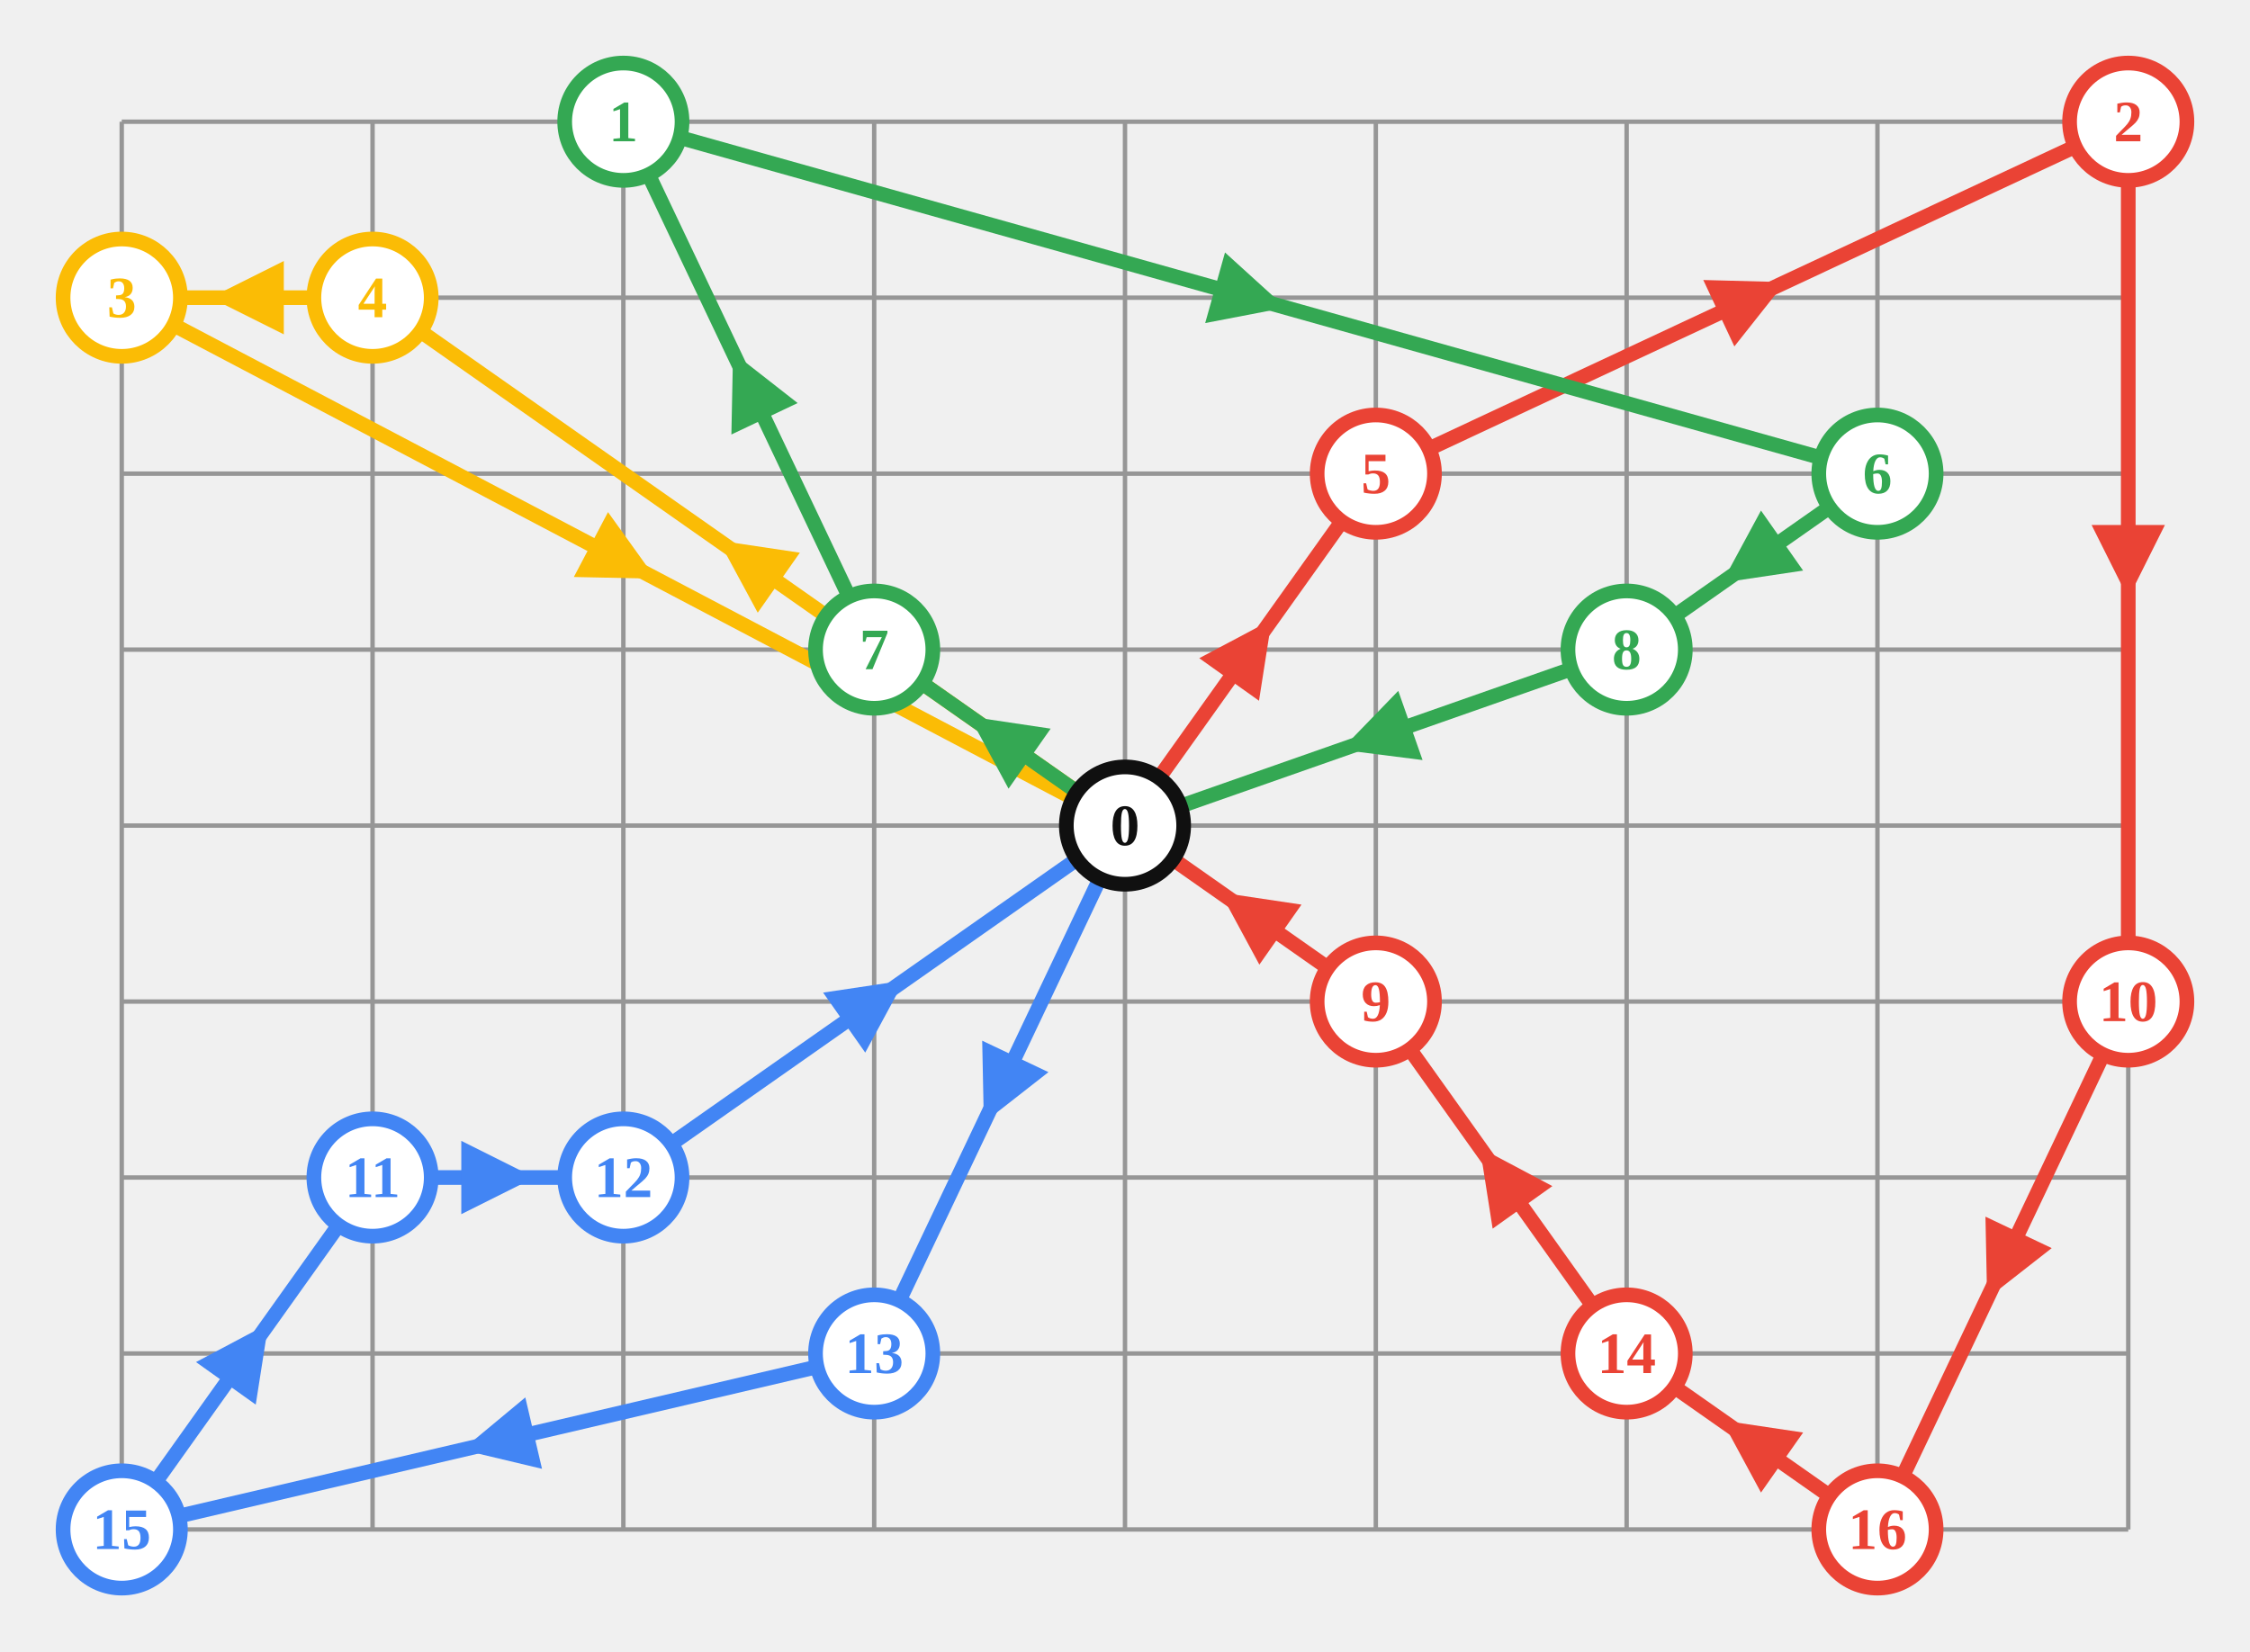
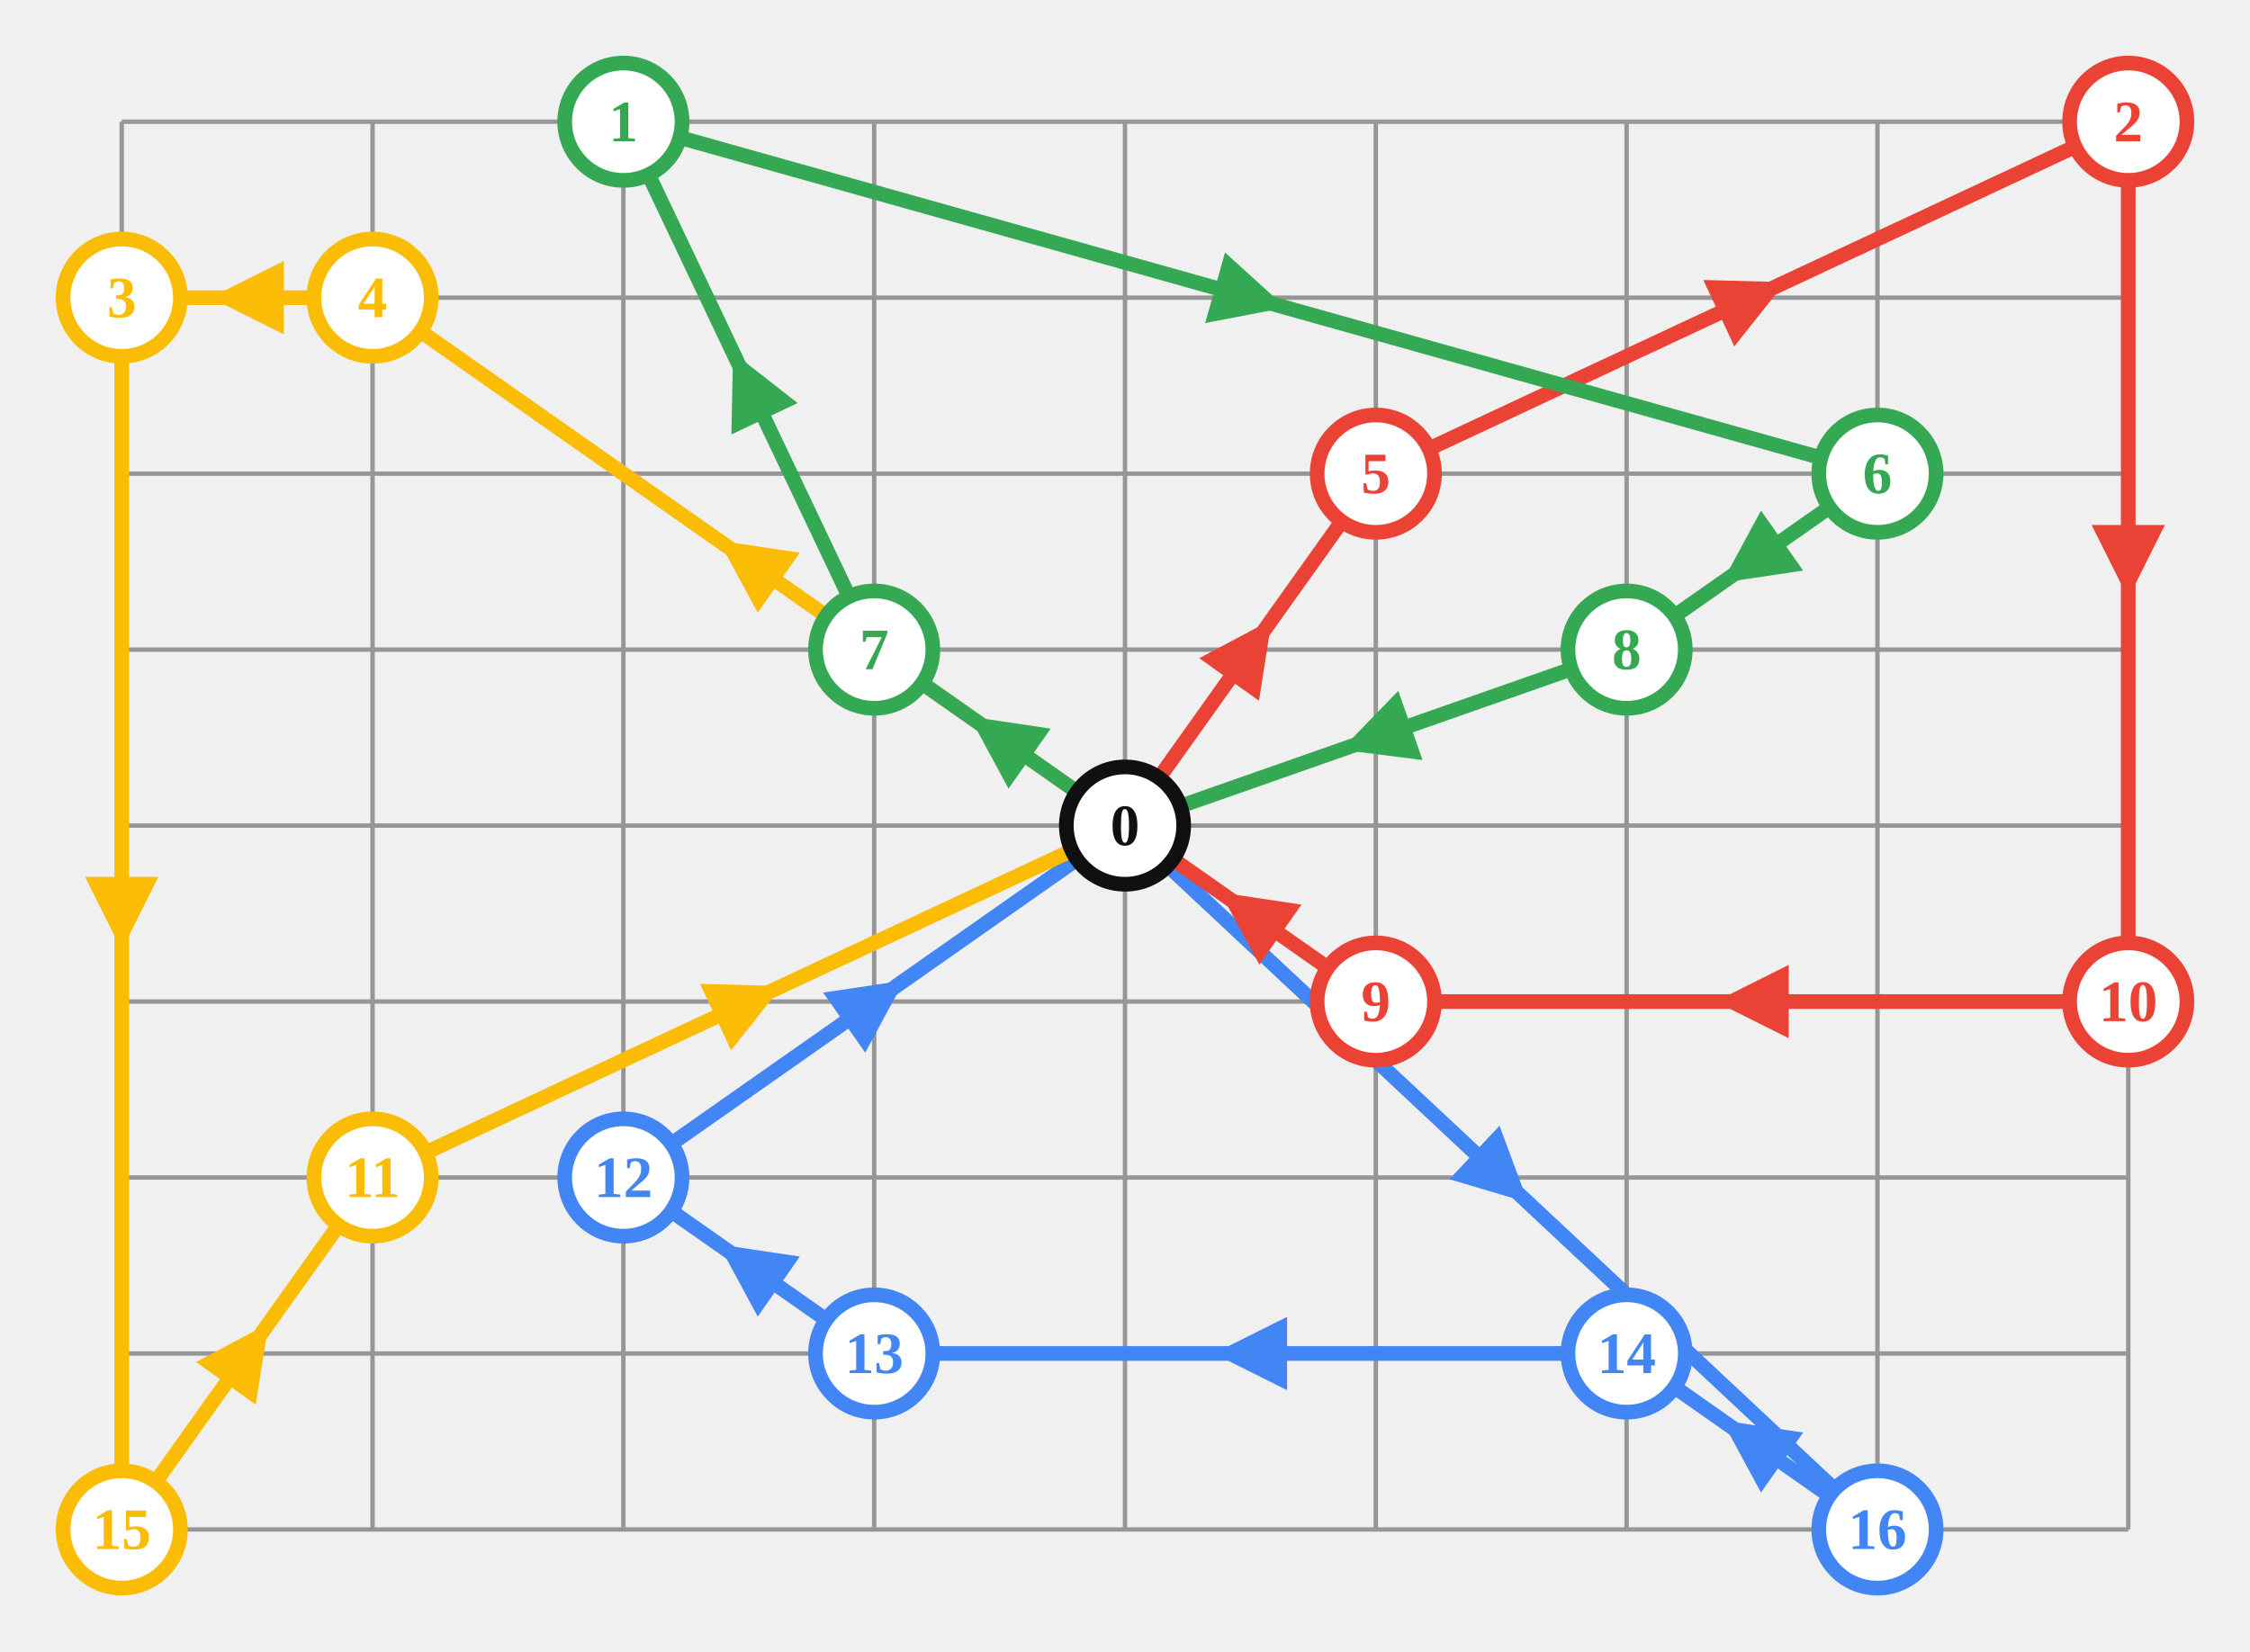
<svg xmlns="http://www.w3.org/2000/svg" version="1.1" width="1022.667" height="750.667" viewBox="-55.333 -55.333 1022.667 750.667">
  <defs>
    <marker id="arrow_blue" viewBox="0 0 16 16" refX="8" refY="8" markerUnits="strokeWidth" markerWidth="5" markerHeight="5" orient="auto">
      <path d="M 0 0 L 16 8 L 0 16 z" stroke="none" fill="#4285F4" />
    </marker>
    <marker id="arrow_red" viewBox="0 0 16 16" refX="8" refY="8" markerUnits="strokeWidth" markerWidth="5" markerHeight="5" orient="auto">
      <path d="M 0 0 L 16 8 L 0 16 z" stroke="none" fill="#EA4335" />
    </marker>
    <marker id="arrow_yellow" viewBox="0 0 16 16" refX="8" refY="8" markerUnits="strokeWidth" markerWidth="5" markerHeight="5" orient="auto">
      <path d="M 0 0 L 16 8 L 0 16 z" stroke="none" fill="#FBBC05" />
    </marker>
    <marker id="arrow_green" viewBox="0 0 16 16" refX="8" refY="8" markerUnits="strokeWidth" markerWidth="5" markerHeight="5" orient="auto">
      <path d="M 0 0 L 16 8 L 0 16 z" stroke="none" fill="#34A853" />
    </marker>
    <marker id="arrow_black" viewBox="0 0 16 16" refX="8" refY="8" markerUnits="strokeWidth" markerWidth="5" markerHeight="5" orient="auto">
      <path d="M 0 0 L 16 8 L 0 16 z" stroke="none" fill="#101010" />
    </marker>
    <marker id="arrow_white" viewBox="0 0 16 16" refX="8" refY="8" markerUnits="strokeWidth" markerWidth="5" markerHeight="5" orient="auto">
      <path d="M 0 0 L 16 8 L 0 16 z" stroke="none" fill="#FFFFFF" />
    </marker>
  </defs>
  <line x1="0" y1="0" x2="912" y2="0" style="stroke-width:2;stroke:#969696;fill:none" />
  <line x1="0" y1="80" x2="912" y2="80" style="stroke-width:2;stroke:#969696;fill:none" />
  <line x1="0" y1="160" x2="912" y2="160" style="stroke-width:2;stroke:#969696;fill:none" />
  <line x1="0" y1="240" x2="912" y2="240" style="stroke-width:2;stroke:#969696;fill:none" />
  <line x1="0" y1="320" x2="912" y2="320" style="stroke-width:2;stroke:#969696;fill:none" />
  <line x1="0" y1="400" x2="912" y2="400" style="stroke-width:2;stroke:#969696;fill:none" />
  <line x1="0" y1="480" x2="912" y2="480" style="stroke-width:2;stroke:#969696;fill:none" />
  <line x1="0" y1="560" x2="912" y2="560" style="stroke-width:2;stroke:#969696;fill:none" />
  <line x1="0" y1="640" x2="912" y2="640" style="stroke-width:2;stroke:#969696;fill:none" />
  <line x1="0" y1="0" x2="0" y2="640" style="stroke-width:2;stroke:#969696;fill:none" />
  <line x1="114" y1="0" x2="114" y2="640" style="stroke-width:2;stroke:#969696;fill:none" />
  <line x1="228" y1="0" x2="228" y2="640" style="stroke-width:2;stroke:#969696;fill:none" />
  <line x1="342" y1="0" x2="342" y2="640" style="stroke-width:2;stroke:#969696;fill:none" />
  <line x1="456" y1="0" x2="456" y2="640" style="stroke-width:2;stroke:#969696;fill:none" />
  <line x1="570" y1="0" x2="570" y2="640" style="stroke-width:2;stroke:#969696;fill:none" />
  <line x1="684" y1="0" x2="684" y2="640" style="stroke-width:2;stroke:#969696;fill:none" />
  <line x1="798" y1="0" x2="798" y2="640" style="stroke-width:2;stroke:#969696;fill:none" />
  <line x1="912" y1="0" x2="912" y2="640" style="stroke-width:2;stroke:#969696;fill:none" />
-   <polyline points="456,320 399.0,440.0 342,560" style="stroke-width:6.667;stroke:#4285F4;fill:none;marker-mid:url(#arrow_blue)" />
-   <polyline points="342,560 171.0,600.0 0,640" style="stroke-width:6.667;stroke:#4285F4;fill:none;marker-mid:url(#arrow_blue)" />
-   <polyline points="0,640 57.0,560.0 114,480" style="stroke-width:6.667;stroke:#4285F4;fill:none;marker-mid:url(#arrow_blue)" />
-   <polyline points="114,480 171.0,480.0 228,480" style="stroke-width:6.667;stroke:#4285F4;fill:none;marker-mid:url(#arrow_blue)" />
+   <polyline points="456,320 627.0,480.0 798,640" style="stroke-width:6.667;stroke:#4285F4;fill:none;marker-mid:url(#arrow_blue)" />
+   <polyline points="798,640 741.0,600.0 684,560" style="stroke-width:6.667;stroke:#4285F4;fill:none;marker-mid:url(#arrow_blue)" />
+   <polyline points="684,560 513.0,560.0 342,560" style="stroke-width:6.667;stroke:#4285F4;fill:none;marker-mid:url(#arrow_blue)" />
+   <polyline points="342,560 285.0,520.0 228,480" style="stroke-width:6.667;stroke:#4285F4;fill:none;marker-mid:url(#arrow_blue)" />
  <polyline points="228,480 342.0,400.0 456,320" style="stroke-width:6.667;stroke:#4285F4;fill:none;marker-mid:url(#arrow_blue)" />
+   <circle cx="798" cy="640" r="26.667" style="stroke-width:6.667;stroke:#4285F4;fill:white" />
+   <text x="798" y="640" dy="8.889" style="text-anchor:middle;font-weight:bold;font-size:26.667;stroke:none;fill:#4285F4">16</text>
+   <circle cx="684" cy="560" r="26.667" style="stroke-width:6.667;stroke:#4285F4;fill:white" />
+   <text x="684" y="560" dy="8.889" style="text-anchor:middle;font-weight:bold;font-size:26.667;stroke:none;fill:#4285F4">14</text>
  <circle cx="342" cy="560" r="26.667" style="stroke-width:6.667;stroke:#4285F4;fill:white" />
  <text x="342" y="560" dy="8.889" style="text-anchor:middle;font-weight:bold;font-size:26.667;stroke:none;fill:#4285F4">13</text>
-   <circle cx="0" cy="640" r="26.667" style="stroke-width:6.667;stroke:#4285F4;fill:white" />
-   <text x="0" y="640" dy="8.889" style="text-anchor:middle;font-weight:bold;font-size:26.667;stroke:none;fill:#4285F4">15</text>
-   <circle cx="114" cy="480" r="26.667" style="stroke-width:6.667;stroke:#4285F4;fill:white" />
-   <text x="114" y="480" dy="8.889" style="text-anchor:middle;font-weight:bold;font-size:26.667;stroke:none;fill:#4285F4">11</text>
  <circle cx="228" cy="480" r="26.667" style="stroke-width:6.667;stroke:#4285F4;fill:white" />
  <text x="228" y="480" dy="8.889" style="text-anchor:middle;font-weight:bold;font-size:26.667;stroke:none;fill:#4285F4">12</text>
  <polyline points="456,320 513.0,240.0 570,160" style="stroke-width:6.667;stroke:#EA4335;fill:none;marker-mid:url(#arrow_red)" />
  <polyline points="570,160 741.0,80.0 912,0" style="stroke-width:6.667;stroke:#EA4335;fill:none;marker-mid:url(#arrow_red)" />
  <polyline points="912,0 912.0,200.0 912,400" style="stroke-width:6.667;stroke:#EA4335;fill:none;marker-mid:url(#arrow_red)" />
-   <polyline points="912,400 855.0,520.0 798,640" style="stroke-width:6.667;stroke:#EA4335;fill:none;marker-mid:url(#arrow_red)" />
-   <polyline points="798,640 741.0,600.0 684,560" style="stroke-width:6.667;stroke:#EA4335;fill:none;marker-mid:url(#arrow_red)" />
-   <polyline points="684,560 627.0,480.0 570,400" style="stroke-width:6.667;stroke:#EA4335;fill:none;marker-mid:url(#arrow_red)" />
+   <polyline points="912,400 741.0,400.0 570,400" style="stroke-width:6.667;stroke:#EA4335;fill:none;marker-mid:url(#arrow_red)" />
  <polyline points="570,400 513.0,360.0 456,320" style="stroke-width:6.667;stroke:#EA4335;fill:none;marker-mid:url(#arrow_red)" />
  <circle cx="570" cy="160" r="26.667" style="stroke-width:6.667;stroke:#EA4335;fill:white" />
  <text x="570" y="160" dy="8.889" style="text-anchor:middle;font-weight:bold;font-size:26.667;stroke:none;fill:#EA4335">5</text>
  <circle cx="912" cy="0" r="26.667" style="stroke-width:6.667;stroke:#EA4335;fill:white" />
  <text x="912" y="0" dy="8.889" style="text-anchor:middle;font-weight:bold;font-size:26.667;stroke:none;fill:#EA4335">2</text>
  <circle cx="912" cy="400" r="26.667" style="stroke-width:6.667;stroke:#EA4335;fill:white" />
  <text x="912" y="400" dy="8.889" style="text-anchor:middle;font-weight:bold;font-size:26.667;stroke:none;fill:#EA4335">10</text>
-   <circle cx="798" cy="640" r="26.667" style="stroke-width:6.667;stroke:#EA4335;fill:white" />
-   <text x="798" y="640" dy="8.889" style="text-anchor:middle;font-weight:bold;font-size:26.667;stroke:none;fill:#EA4335">16</text>
-   <circle cx="684" cy="560" r="26.667" style="stroke-width:6.667;stroke:#EA4335;fill:white" />
-   <text x="684" y="560" dy="8.889" style="text-anchor:middle;font-weight:bold;font-size:26.667;stroke:none;fill:#EA4335">14</text>
  <circle cx="570" cy="400" r="26.667" style="stroke-width:6.667;stroke:#EA4335;fill:white" />
  <text x="570" y="400" dy="8.889" style="text-anchor:middle;font-weight:bold;font-size:26.667;stroke:none;fill:#EA4335">9</text>
  <polyline points="456,320 285.0,200.0 114,80" style="stroke-width:6.667;stroke:#FBBC05;fill:none;marker-mid:url(#arrow_yellow)" />
  <polyline points="114,80 57.0,80.0 0,80" style="stroke-width:6.667;stroke:#FBBC05;fill:none;marker-mid:url(#arrow_yellow)" />
-   <polyline points="0,80 228.0,200.0 456,320" style="stroke-width:6.667;stroke:#FBBC05;fill:none;marker-mid:url(#arrow_yellow)" />
+   <polyline points="0,80 0.0,360.0 0,640" style="stroke-width:6.667;stroke:#FBBC05;fill:none;marker-mid:url(#arrow_yellow)" />
+   <polyline points="0,640 57.0,560.0 114,480" style="stroke-width:6.667;stroke:#FBBC05;fill:none;marker-mid:url(#arrow_yellow)" />
+   <polyline points="114,480 285.0,400.0 456,320" style="stroke-width:6.667;stroke:#FBBC05;fill:none;marker-mid:url(#arrow_yellow)" />
  <circle cx="114" cy="80" r="26.667" style="stroke-width:6.667;stroke:#FBBC05;fill:white" />
  <text x="114" y="80" dy="8.889" style="text-anchor:middle;font-weight:bold;font-size:26.667;stroke:none;fill:#FBBC05">4</text>
  <circle cx="0" cy="80" r="26.667" style="stroke-width:6.667;stroke:#FBBC05;fill:white" />
  <text x="0" y="80" dy="8.889" style="text-anchor:middle;font-weight:bold;font-size:26.667;stroke:none;fill:#FBBC05">3</text>
+   <circle cx="0" cy="640" r="26.667" style="stroke-width:6.667;stroke:#FBBC05;fill:white" />
+   <text x="0" y="640" dy="8.889" style="text-anchor:middle;font-weight:bold;font-size:26.667;stroke:none;fill:#FBBC05">15</text>
+   <circle cx="114" cy="480" r="26.667" style="stroke-width:6.667;stroke:#FBBC05;fill:white" />
+   <text x="114" y="480" dy="8.889" style="text-anchor:middle;font-weight:bold;font-size:26.667;stroke:none;fill:#FBBC05">11</text>
  <polyline points="456,320 399.0,280.0 342,240" style="stroke-width:6.667;stroke:#34A853;fill:none;marker-mid:url(#arrow_green)" />
  <polyline points="342,240 285.0,120.0 228,0" style="stroke-width:6.667;stroke:#34A853;fill:none;marker-mid:url(#arrow_green)" />
  <polyline points="228,0 513.0,80.0 798,160" style="stroke-width:6.667;stroke:#34A853;fill:none;marker-mid:url(#arrow_green)" />
  <polyline points="798,160 741.0,200.0 684,240" style="stroke-width:6.667;stroke:#34A853;fill:none;marker-mid:url(#arrow_green)" />
  <polyline points="684,240 570.0,280.0 456,320" style="stroke-width:6.667;stroke:#34A853;fill:none;marker-mid:url(#arrow_green)" />
  <circle cx="342" cy="240" r="26.667" style="stroke-width:6.667;stroke:#34A853;fill:white" />
  <text x="342" y="240" dy="8.889" style="text-anchor:middle;font-weight:bold;font-size:26.667;stroke:none;fill:#34A853">7</text>
  <circle cx="228" cy="0" r="26.667" style="stroke-width:6.667;stroke:#34A853;fill:white" />
  <text x="228" y="0" dy="8.889" style="text-anchor:middle;font-weight:bold;font-size:26.667;stroke:none;fill:#34A853">1</text>
  <circle cx="798" cy="160" r="26.667" style="stroke-width:6.667;stroke:#34A853;fill:white" />
  <text x="798" y="160" dy="8.889" style="text-anchor:middle;font-weight:bold;font-size:26.667;stroke:none;fill:#34A853">6</text>
  <circle cx="684" cy="240" r="26.667" style="stroke-width:6.667;stroke:#34A853;fill:white" />
  <text x="684" y="240" dy="8.889" style="text-anchor:middle;font-weight:bold;font-size:26.667;stroke:none;fill:#34A853">8</text>
  <circle cx="456" cy="320" r="26.667" style="stroke-width:6.667;stroke:#101010;fill:white" />
  <text x="456" y="320" dy="8.889" style="text-anchor:middle;font-weight:bold;font-size:26.667;stroke:none;fill:#101010">0</text>
</svg>
